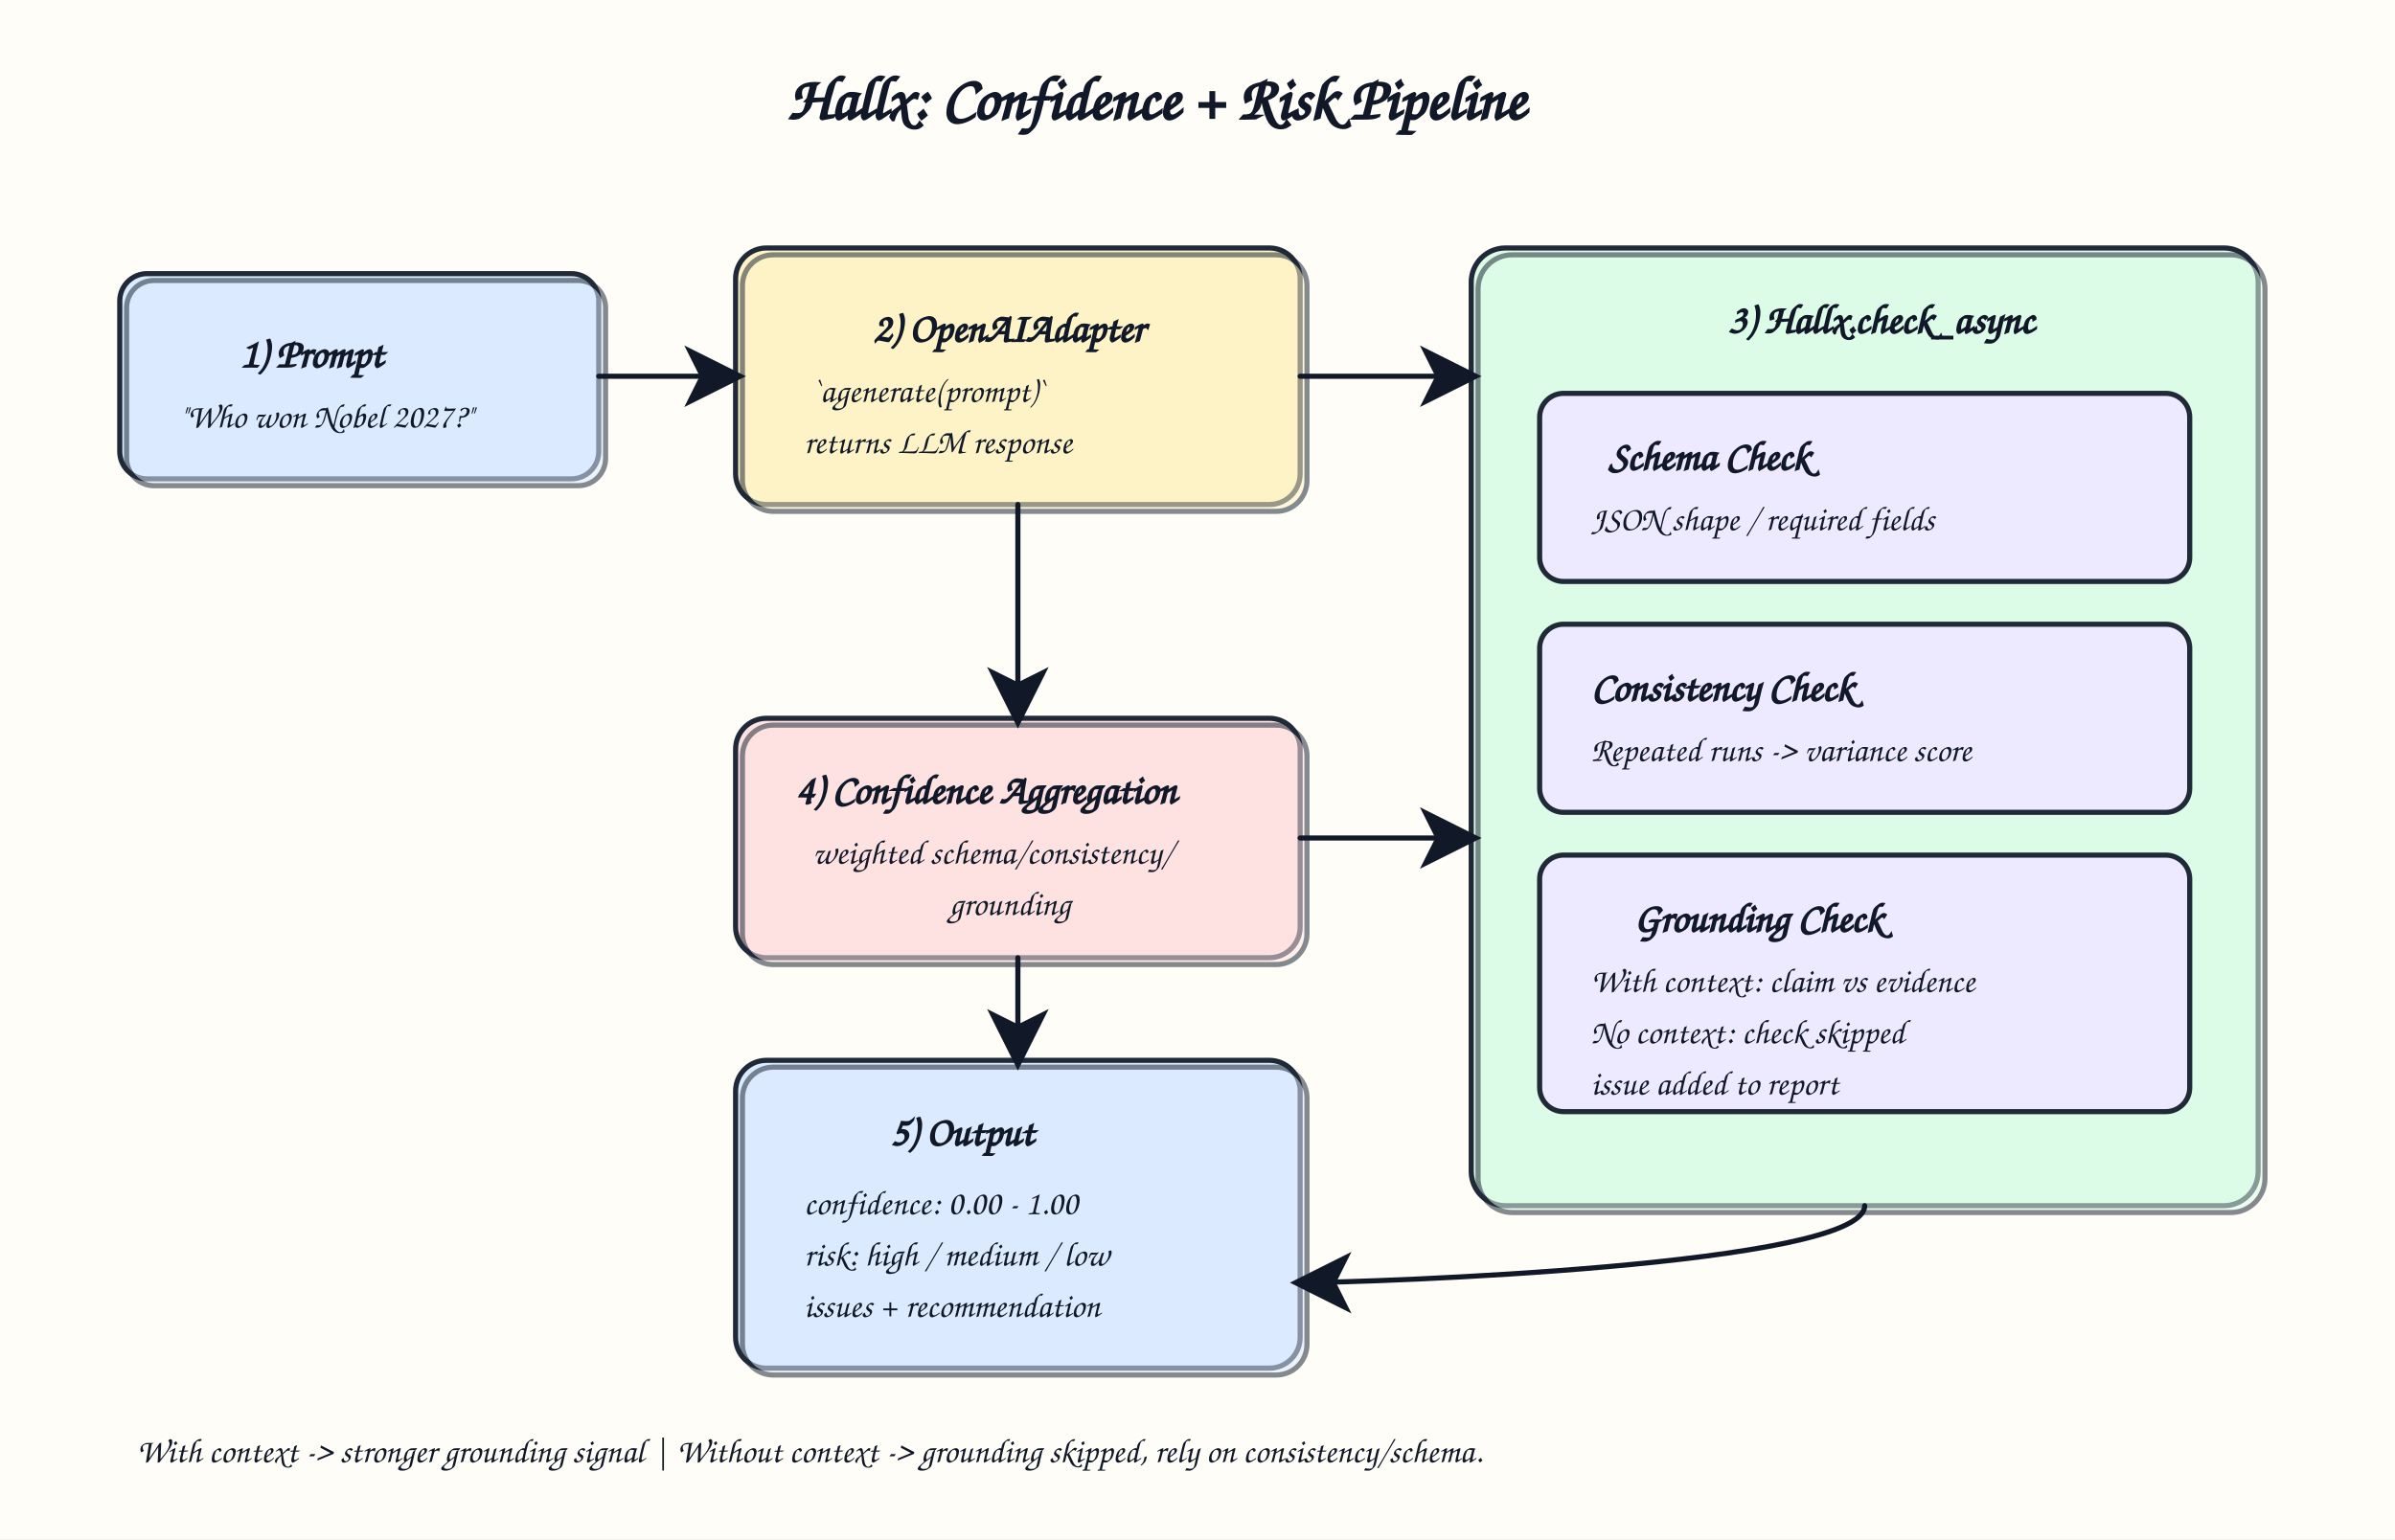
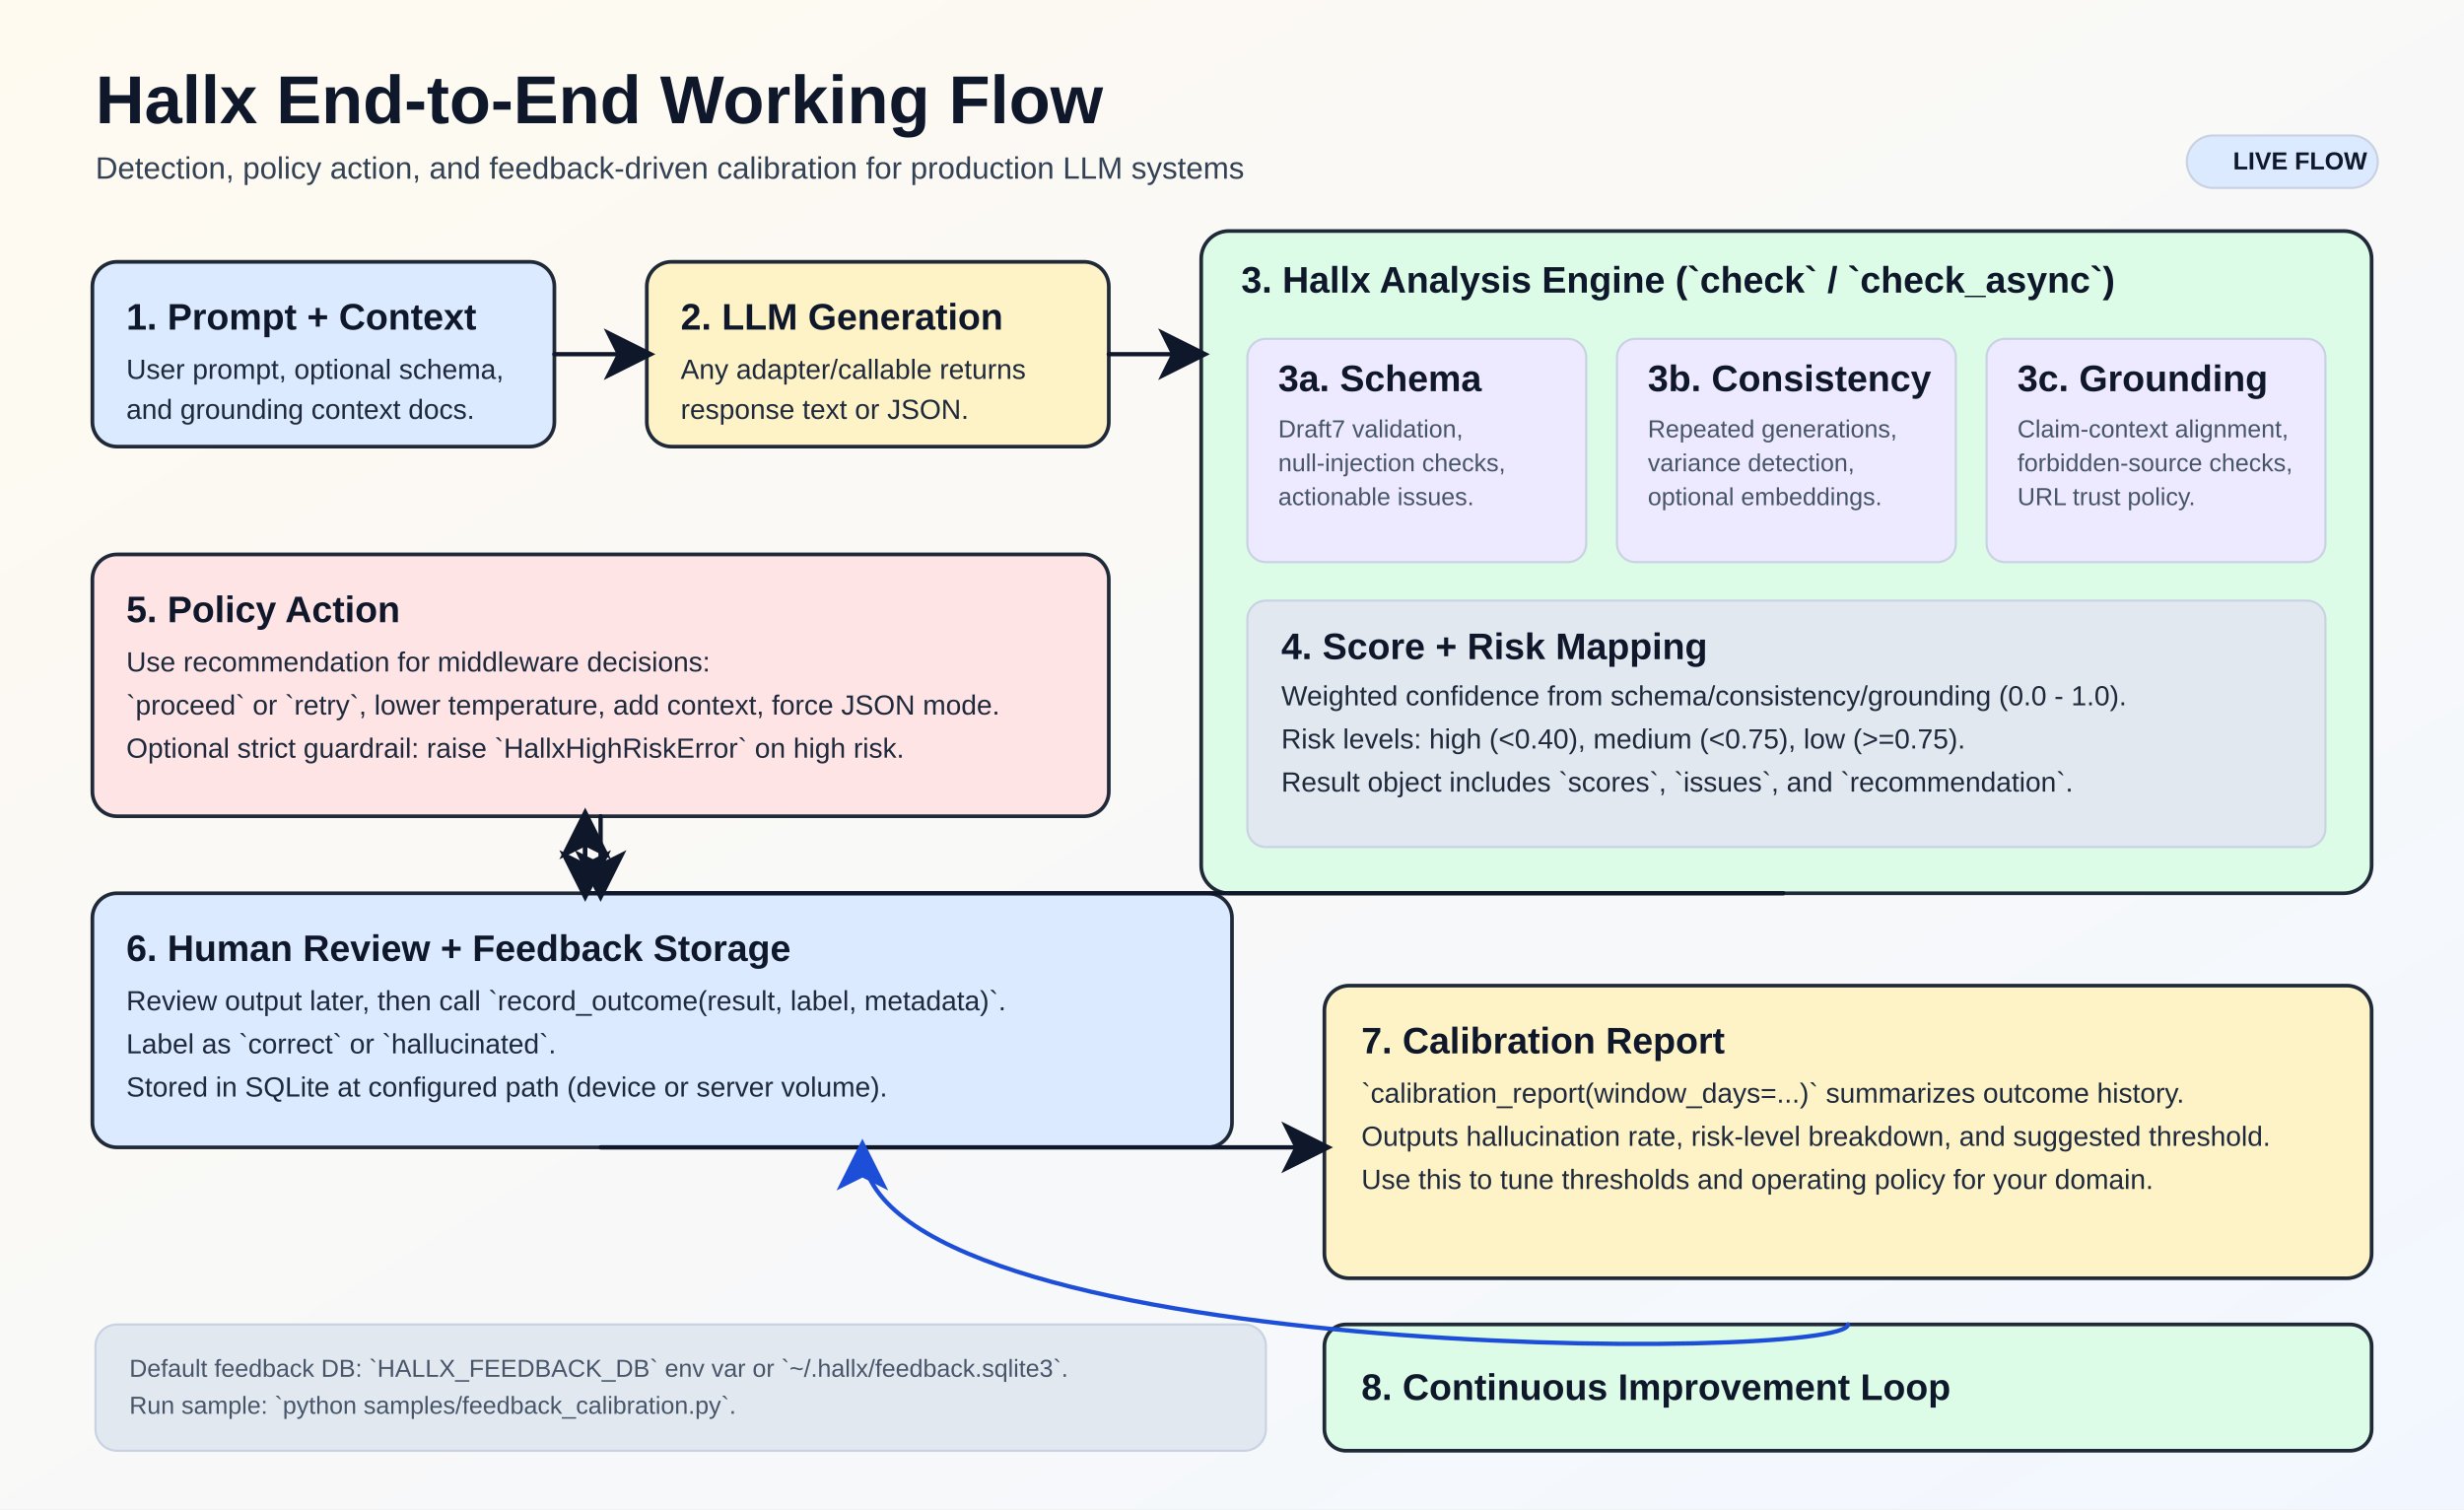
- <svg xmlns="http://www.w3.org/2000/svg" width="1400" height="900" viewBox="0 0 1400 900" role="img" aria-labelledby="title desc">
+ <svg xmlns="http://www.w3.org/2000/svg" width="1600" height="980" viewBox="0 0 1600 980" role="img" aria-labelledby="title desc">
  <defs>
+     <linearGradient id="bgGrad" x1="0%" y1="0%" x2="100%" y2="100%">
+       <stop offset="0%" stop-color="#fffaf0" />
+       <stop offset="100%" stop-color="#f2f7ff" />
+     </linearGradient>
    <style>
-       .bg { fill: #fffdf8; }
-       .box {
-         fill: #fffefb;
+       .bg { fill: url(#bgGrad); }
+       .panel {
+         fill: #ffffff;
        stroke: #1f2937;
-         stroke-width: 3;
-         stroke-linecap: round;
+         stroke-width: 2.4;
        stroke-linejoin: round;
      }
-       .ink { fill: #111827; font-family: "Virgil", "Comic Sans MS", cursive; }
-       .title { font-size: 36px; font-weight: 700; }
-       .label { font-size: 24px; font-weight: 700; }
-       .small { font-size: 20px; }
-       .arrow { stroke: #111827; stroke-width: 3; fill: none; stroke-linecap: round; }
-       .accent1 { fill: #fef3c7; }
-       .accent2 { fill: #dbeafe; }
-       .accent3 { fill: #dcfce7; }
-       .accent4 { fill: #fee2e2; }
-       .accent5 { fill: #ede9fe; }
+       .panel-soft {
+         fill: #ffffff;
+         stroke: #c9d2e2;
+         stroke-width: 1.4;
+         stroke-linejoin: round;
+       }
+       .title {
+         fill: #0f172a;
+         font-family: "Segoe UI", "Trebuchet MS", Arial, sans-serif;
+         font-size: 44px;
+         font-weight: 700;
+       }
+       .subtitle {
+         fill: #334155;
+         font-family: "Segoe UI", "Trebuchet MS", Arial, sans-serif;
+         font-size: 20px;
+       }
+       .h2 {
+         fill: #0f172a;
+         font-family: "Segoe UI", "Trebuchet MS", Arial, sans-serif;
+         font-size: 24px;
+         font-weight: 700;
+       }
+       .body {
+         fill: #1e293b;
+         font-family: "Segoe UI", "Trebuchet MS", Arial, sans-serif;
+         font-size: 18px;
+       }
+       .tiny {
+         fill: #475569;
+         font-family: "Segoe UI", "Trebuchet MS", Arial, sans-serif;
+         font-size: 16px;
+       }
+       .pillText {
+         fill: #0f172a;
+         font-family: "Segoe UI", "Trebuchet MS", Arial, sans-serif;
+         font-size: 16px;
+         font-weight: 700;
+       }
+       .arrow {
+         stroke: #0f172a;
+         stroke-width: 2.8;
+         fill: none;
+         stroke-linecap: round;
+       }
+       .loopArrow {
+         stroke: #1d4ed8;
+         stroke-width: 2.8;
+         fill: none;
+         stroke-linecap: round;
+       }
+       .blue { fill: #dbeafe; }
+       .amber { fill: #fef3c7; }
+       .green { fill: #dcfce7; }
+       .rose { fill: #ffe4e6; }
+       .violet { fill: #ede9fe; }
+       .slate { fill: #e2e8f0; }
    </style>
-     <marker id="arrowhead" markerWidth="12" markerHeight="12" refX="10" refY="6" orient="auto">
-       <path d="M0,0 L12,6 L0,12 L3,6 z" fill="#111827" />
+     <marker id="arrowHeadDark" markerWidth="12" markerHeight="12" refX="10" refY="6" orient="auto">
+       <path d="M0,0 L12,6 L0,12 L3,6 z" fill="#0f172a" />
+     </marker>
+     <marker id="arrowHeadBlue" markerWidth="12" markerHeight="12" refX="10" refY="6" orient="auto">
+       <path d="M0,0 L12,6 L0,12 L3,6 z" fill="#1d4ed8" />
    </marker>
  </defs>
-   <rect class="bg" x="0" y="0" width="1400" height="900" />
-   <text class="ink title" x="460" y="70">Hallx: Confidence + Risk Pipeline</text>
-   <g>
-     <rect class="box accent2" x="70" y="160" width="280" height="120" rx="16" />
-     <rect class="box accent2" x="74" y="164" width="280" height="120" rx="16" opacity="0.55" />
-     <text class="ink label" x="140" y="215">1) Prompt</text>
-     <text class="ink small" x="105" y="250">"Who won Nobel 2027?"</text>
-   </g>
-   <g>
-     <rect class="box accent1" x="430" y="145" width="330" height="150" rx="18" />
-     <rect class="box accent1" x="434" y="149" width="330" height="150" rx="18" opacity="0.55" />
-     <text class="ink label" x="510" y="200">2) OpenAIAdapter</text>
-     <text class="ink small" x="475" y="235">`agenerate(prompt)`</text>
-     <text class="ink small" x="470" y="265">returns LLM response</text>
-   </g>
-   <g>
-     <rect class="box accent3" x="860" y="145" width="460" height="560" rx="20" />
-     <rect class="box accent3" x="864" y="149" width="460" height="560" rx="20" opacity="0.55" />
-     <text class="ink label" x="1010" y="195">3) Hallx.check_async</text>
-     <rect class="box accent5" x="900" y="230" width="380" height="110" rx="14" />
-     <text class="ink label" x="940" y="275">Schema Check</text>
-     <text class="ink small" x="930" y="310">JSON shape / required fields</text>
-     <rect class="box accent5" x="900" y="365" width="380" height="110" rx="14" />
-     <text class="ink label" x="930" y="410">Consistency Check</text>
-     <text class="ink small" x="930" y="445">Repeated runs -&gt; variance score</text>
-     <rect class="box accent5" x="900" y="500" width="380" height="150" rx="14" />
-     <text class="ink label" x="955" y="545">Grounding Check</text>
-     <text class="ink small" x="930" y="580">With context: claim vs evidence</text>
-     <text class="ink small" x="930" y="610">No context: check skipped</text>
-     <text class="ink small" x="930" y="640">issue added to report</text>
-   </g>
-   <g>
-     <rect class="box accent4" x="430" y="420" width="330" height="140" rx="18" />
-     <rect class="box accent4" x="434" y="424" width="330" height="140" rx="18" opacity="0.55" />
-     <text class="ink label" x="465" y="470">4) Confidence Aggregation</text>
-     <text class="ink small" x="475" y="505">weighted schema/consistency/</text>
-     <text class="ink small" x="555" y="535">grounding</text>
-   </g>
-   <g>
-     <rect class="box accent2" x="430" y="620" width="330" height="180" rx="18" />
-     <rect class="box accent2" x="434" y="624" width="330" height="180" rx="18" opacity="0.55" />
-     <text class="ink label" x="520" y="670">5) Output</text>
-     <text class="ink small" x="470" y="710">confidence: 0.00 - 1.00</text>
-     <text class="ink small" x="470" y="740">risk: high / medium / low</text>
-     <text class="ink small" x="470" y="770">issues + recommendation</text>
-   </g>
-   <path class="arrow" d="M350 220 C390 220, 400 220, 430 220" marker-end="url(#arrowhead)" />
-   <path class="arrow" d="M760 220 C800 220, 810 220, 860 220" marker-end="url(#arrowhead)" />
-   <path class="arrow" d="M1090 705 C1090 740, 800 750, 760 750" marker-end="url(#arrowhead)" />
-   <path class="arrow" d="M595 295 C595 350, 595 370, 595 420" marker-end="url(#arrowhead)" />
-   <path class="arrow" d="M595 560 C595 590, 595 600, 595 620" marker-end="url(#arrowhead)" />
-   <path class="arrow" d="M760 490 C820 490, 830 490, 860 490" marker-end="url(#arrowhead)" />
-   <text class="ink small" x="80" y="855">With context -&gt; stronger grounding signal | Without context -&gt; grounding skipped, rely on consistency/schema.</text>
+   <rect class="bg" x="0" y="0" width="1600" height="980" />
+   <text class="title" x="62" y="80">Hallx End-to-End Working Flow</text>
+   <text class="subtitle" x="62" y="116">Detection, policy action, and feedback-driven calibration for production LLM systems</text>
+   <rect class="panel blue" x="60" y="170" width="300" height="120" rx="16" />
+   <text class="h2" x="82" y="214">1. Prompt + Context</text>
+   <text class="body" x="82" y="246">User prompt, optional schema,</text>
+   <text class="body" x="82" y="272">and grounding context docs.</text>
+   <rect class="panel amber" x="420" y="170" width="300" height="120" rx="16" />
+   <text class="h2" x="442" y="214">2. LLM Generation</text>
+   <text class="body" x="442" y="246">Any adapter/callable returns</text>
+   <text class="body" x="442" y="272">response text or JSON.</text>
+   <rect class="panel green" x="780" y="150" width="760" height="430" rx="18" />
+   <text class="h2" x="806" y="190">3. Hallx Analysis Engine (`check` / `check_async`)</text>
+   <rect class="panel-soft violet" x="810" y="220" width="220" height="145" rx="12" />
+   <text class="h2" x="830" y="254">3a. Schema</text>
+   <text class="tiny" x="830" y="284">Draft7 validation,</text>
+   <text class="tiny" x="830" y="306">null-injection checks,</text>
+   <text class="tiny" x="830" y="328">actionable issues.</text>
+   <rect class="panel-soft violet" x="1050" y="220" width="220" height="145" rx="12" />
+   <text class="h2" x="1070" y="254">3b. Consistency</text>
+   <text class="tiny" x="1070" y="284">Repeated generations,</text>
+   <text class="tiny" x="1070" y="306">variance detection,</text>
+   <text class="tiny" x="1070" y="328">optional embeddings.</text>
+   <rect class="panel-soft violet" x="1290" y="220" width="220" height="145" rx="12" />
+   <text class="h2" x="1310" y="254">3c. Grounding</text>
+   <text class="tiny" x="1310" y="284">Claim-context alignment,</text>
+   <text class="tiny" x="1310" y="306">forbidden-source checks,</text>
+   <text class="tiny" x="1310" y="328">URL trust policy.</text>
+   <rect class="panel-soft slate" x="810" y="390" width="700" height="160" rx="12" />
+   <text class="h2" x="832" y="428">4. Score + Risk Mapping</text>
+   <text class="body" x="832" y="458">Weighted confidence from schema/consistency/grounding (0.0 - 1.0).</text>
+   <text class="body" x="832" y="486">Risk levels: high (&lt;0.40), medium (&lt;0.75), low (&gt;=0.75).</text>
+   <text class="body" x="832" y="514">Result object includes `scores`, `issues`, and `recommendation`.</text>
+   <rect class="panel rose" x="60" y="360" width="660" height="170" rx="16" />
+   <text class="h2" x="82" y="404">5. Policy Action</text>
+   <text class="body" x="82" y="436">Use recommendation for middleware decisions:</text>
+   <text class="body" x="82" y="464">`proceed` or `retry`, lower temperature, add context, force JSON mode.</text>
+   <text class="body" x="82" y="492">Optional strict guardrail: raise `HallxHighRiskError` on high risk.</text>
+   <rect class="panel blue" x="60" y="580" width="740" height="165" rx="16" />
+   <text class="h2" x="82" y="624">6. Human Review + Feedback Storage</text>
+   <text class="body" x="82" y="656">Review output later, then call `record_outcome(result, label, metadata)`.</text>
+   <text class="body" x="82" y="684">Label as `correct` or `hallucinated`.</text>
+   <text class="body" x="82" y="712">Stored in SQLite at configured path (device or server volume).</text>
+   <rect class="panel amber" x="860" y="640" width="680" height="190" rx="16" />
+   <text class="h2" x="884" y="684">7. Calibration Report</text>
+   <text class="body" x="884" y="716">`calibration_report(window_days=...)` summarizes outcome history.</text>
+   <text class="body" x="884" y="744">Outputs hallucination rate, risk-level breakdown, and suggested threshold.</text>
+   <text class="body" x="884" y="772">Use this to tune thresholds and operating policy for your domain.</text>
+   <rect class="panel green" x="860" y="860" width="680" height="82" rx="14" />
+   <text class="h2" x="884" y="909">8. Continuous Improvement Loop</text>
+   <rect class="panel-soft slate" x="62" y="860" width="760" height="82" rx="14" />
+   <text class="tiny" x="84" y="894">Default feedback DB: `HALLX_FEEDBACK_DB` env var or `~/.hallx/feedback.sqlite3`.</text>
+   <text class="tiny" x="84" y="918">Run sample: `python samples/feedback_calibration.py`.</text>
+   <path class="arrow" d="M360 230 L420 230" marker-end="url(#arrowHeadDark)" />
+   <path class="arrow" d="M720 230 L780 230" marker-end="url(#arrowHeadDark)" />
+   <path class="arrow" d="M1158 580 L380 580 L380 530" marker-end="url(#arrowHeadDark)" />
+   <path class="arrow" d="M380 530 L380 580" marker-end="url(#arrowHeadDark)" />
+   <path class="arrow" d="M390 530 L390 580" marker-end="url(#arrowHeadDark)" />
+   <path class="arrow" d="M390 745 L860 745" marker-end="url(#arrowHeadDark)" />
+   <path class="loopArrow" d="M1200 860 C1200 885, 560 885, 560 745" marker-end="url(#arrowHeadBlue)" />
+   <rect x="1420" y="88" width="124" height="34" rx="17" class="panel-soft blue" />
+   <text class="pillText" x="1450" y="110">LIVE FLOW</text>
</svg>
